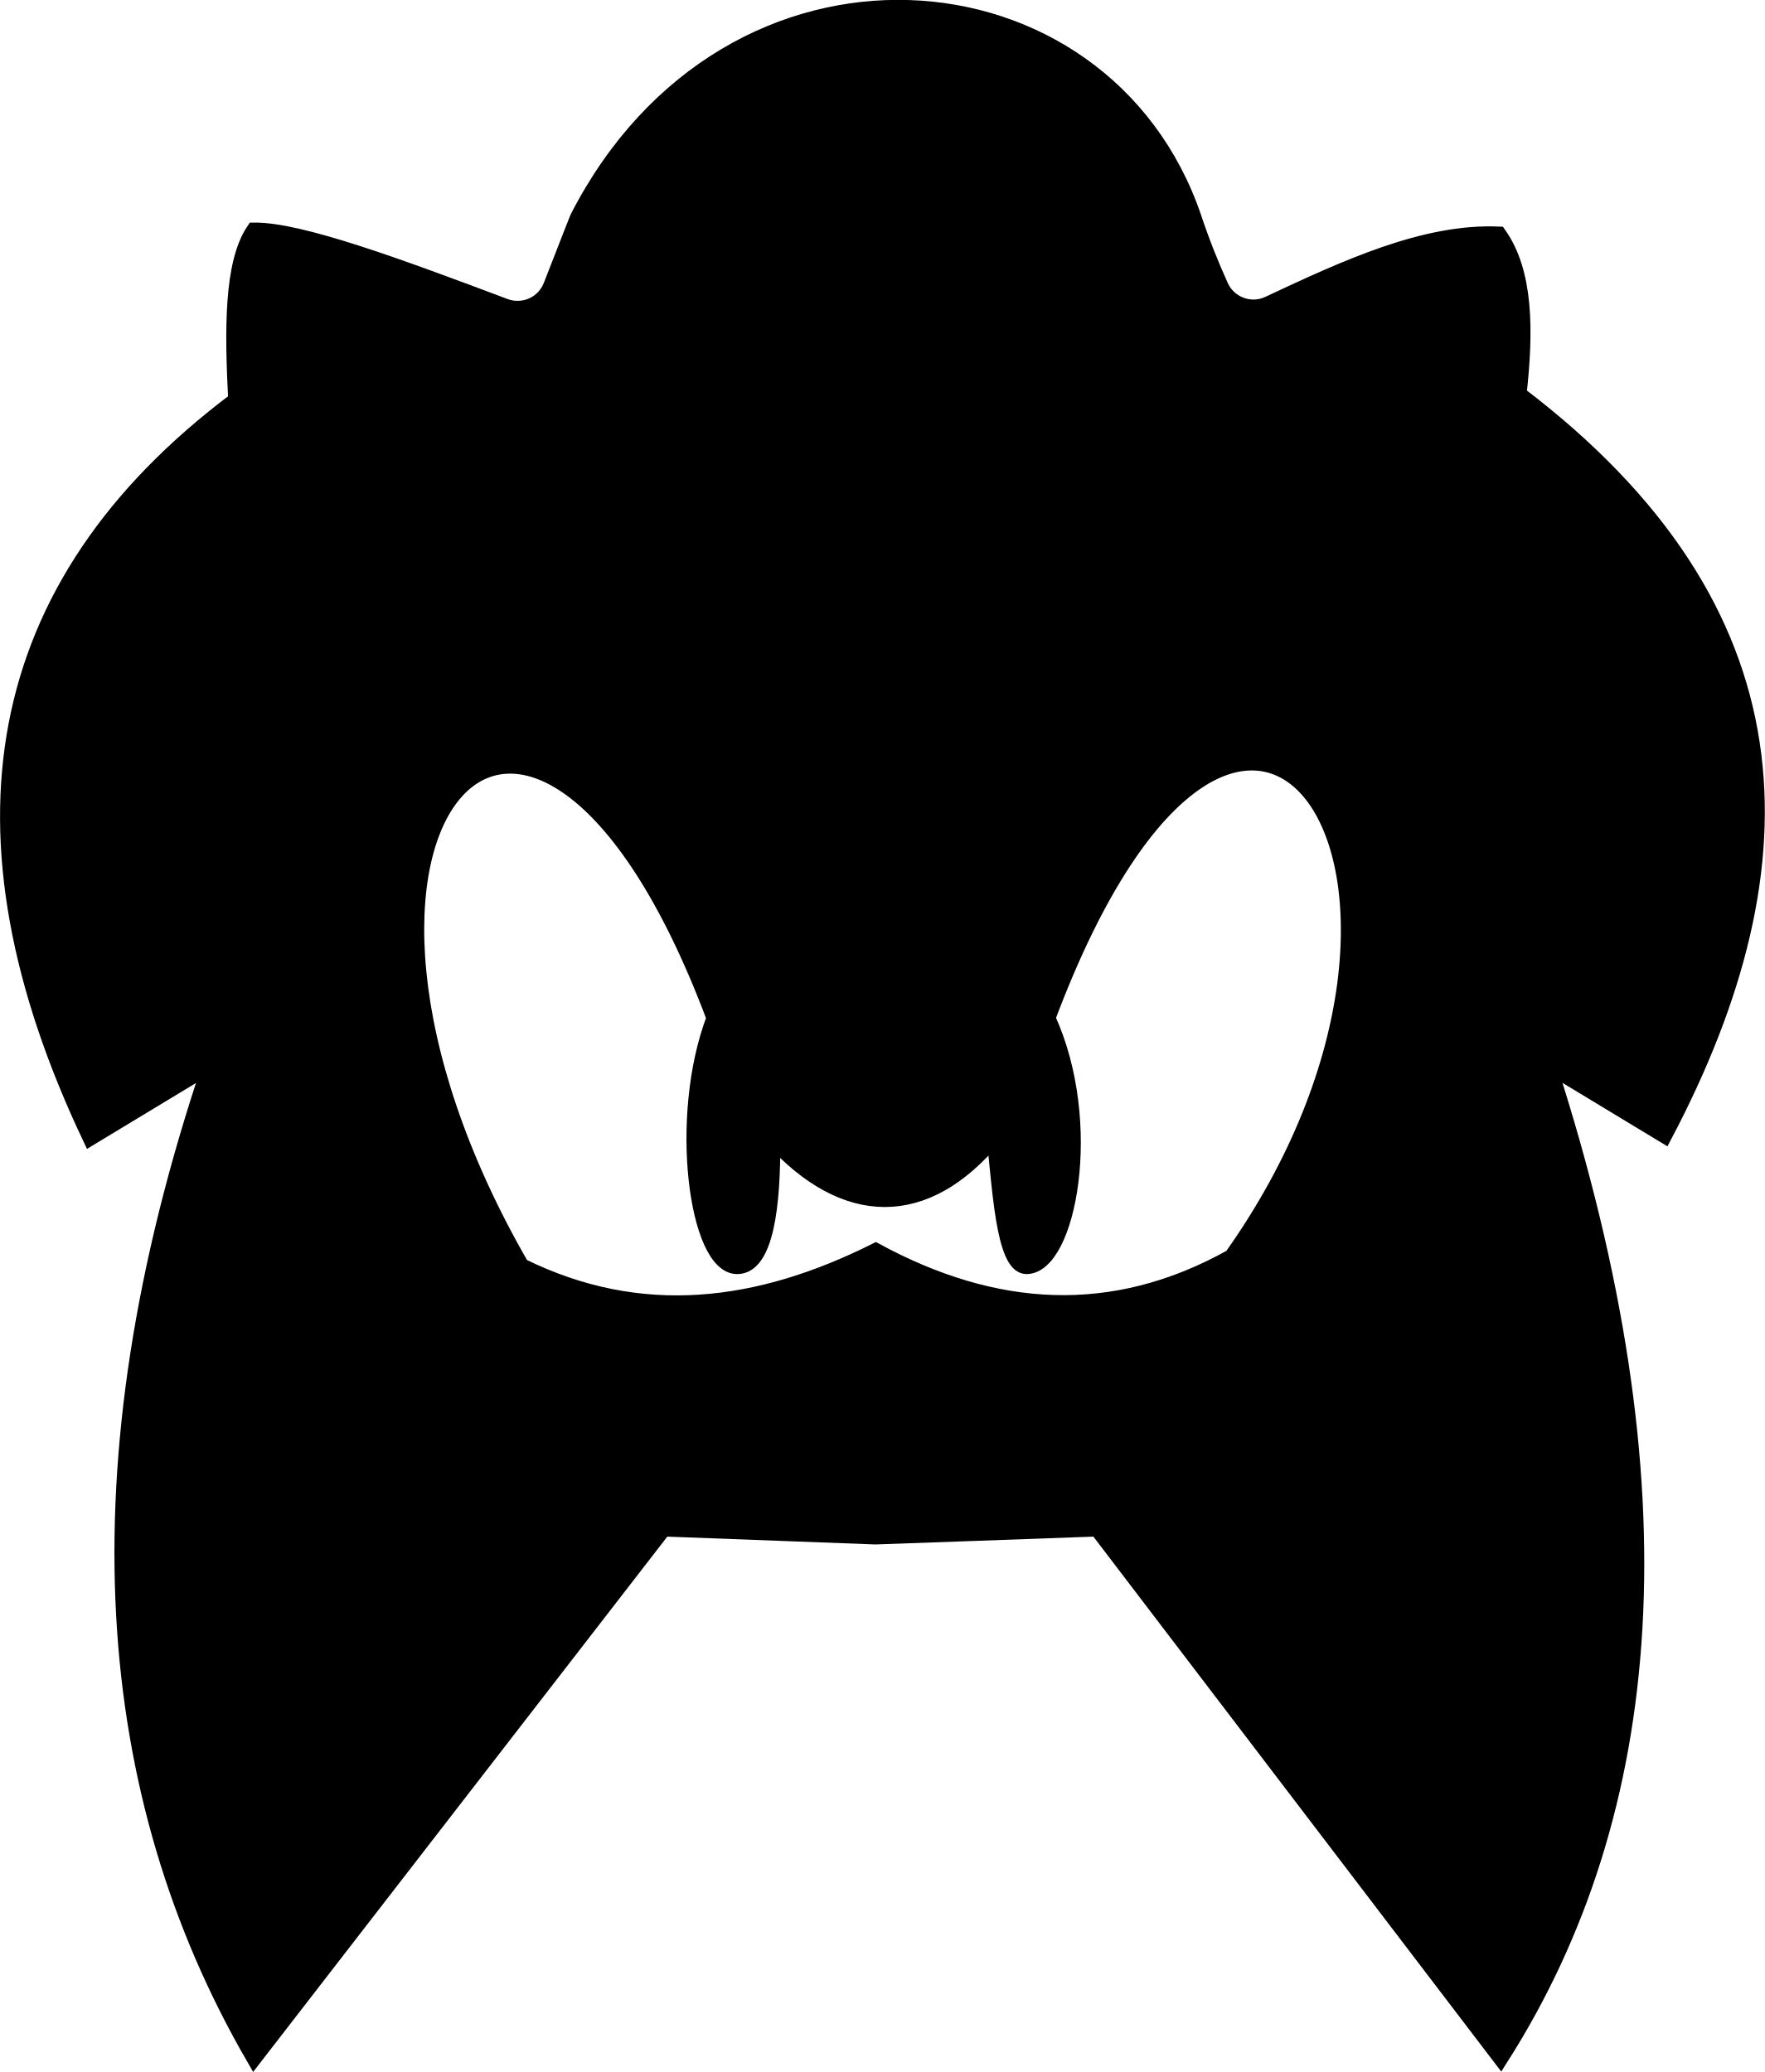
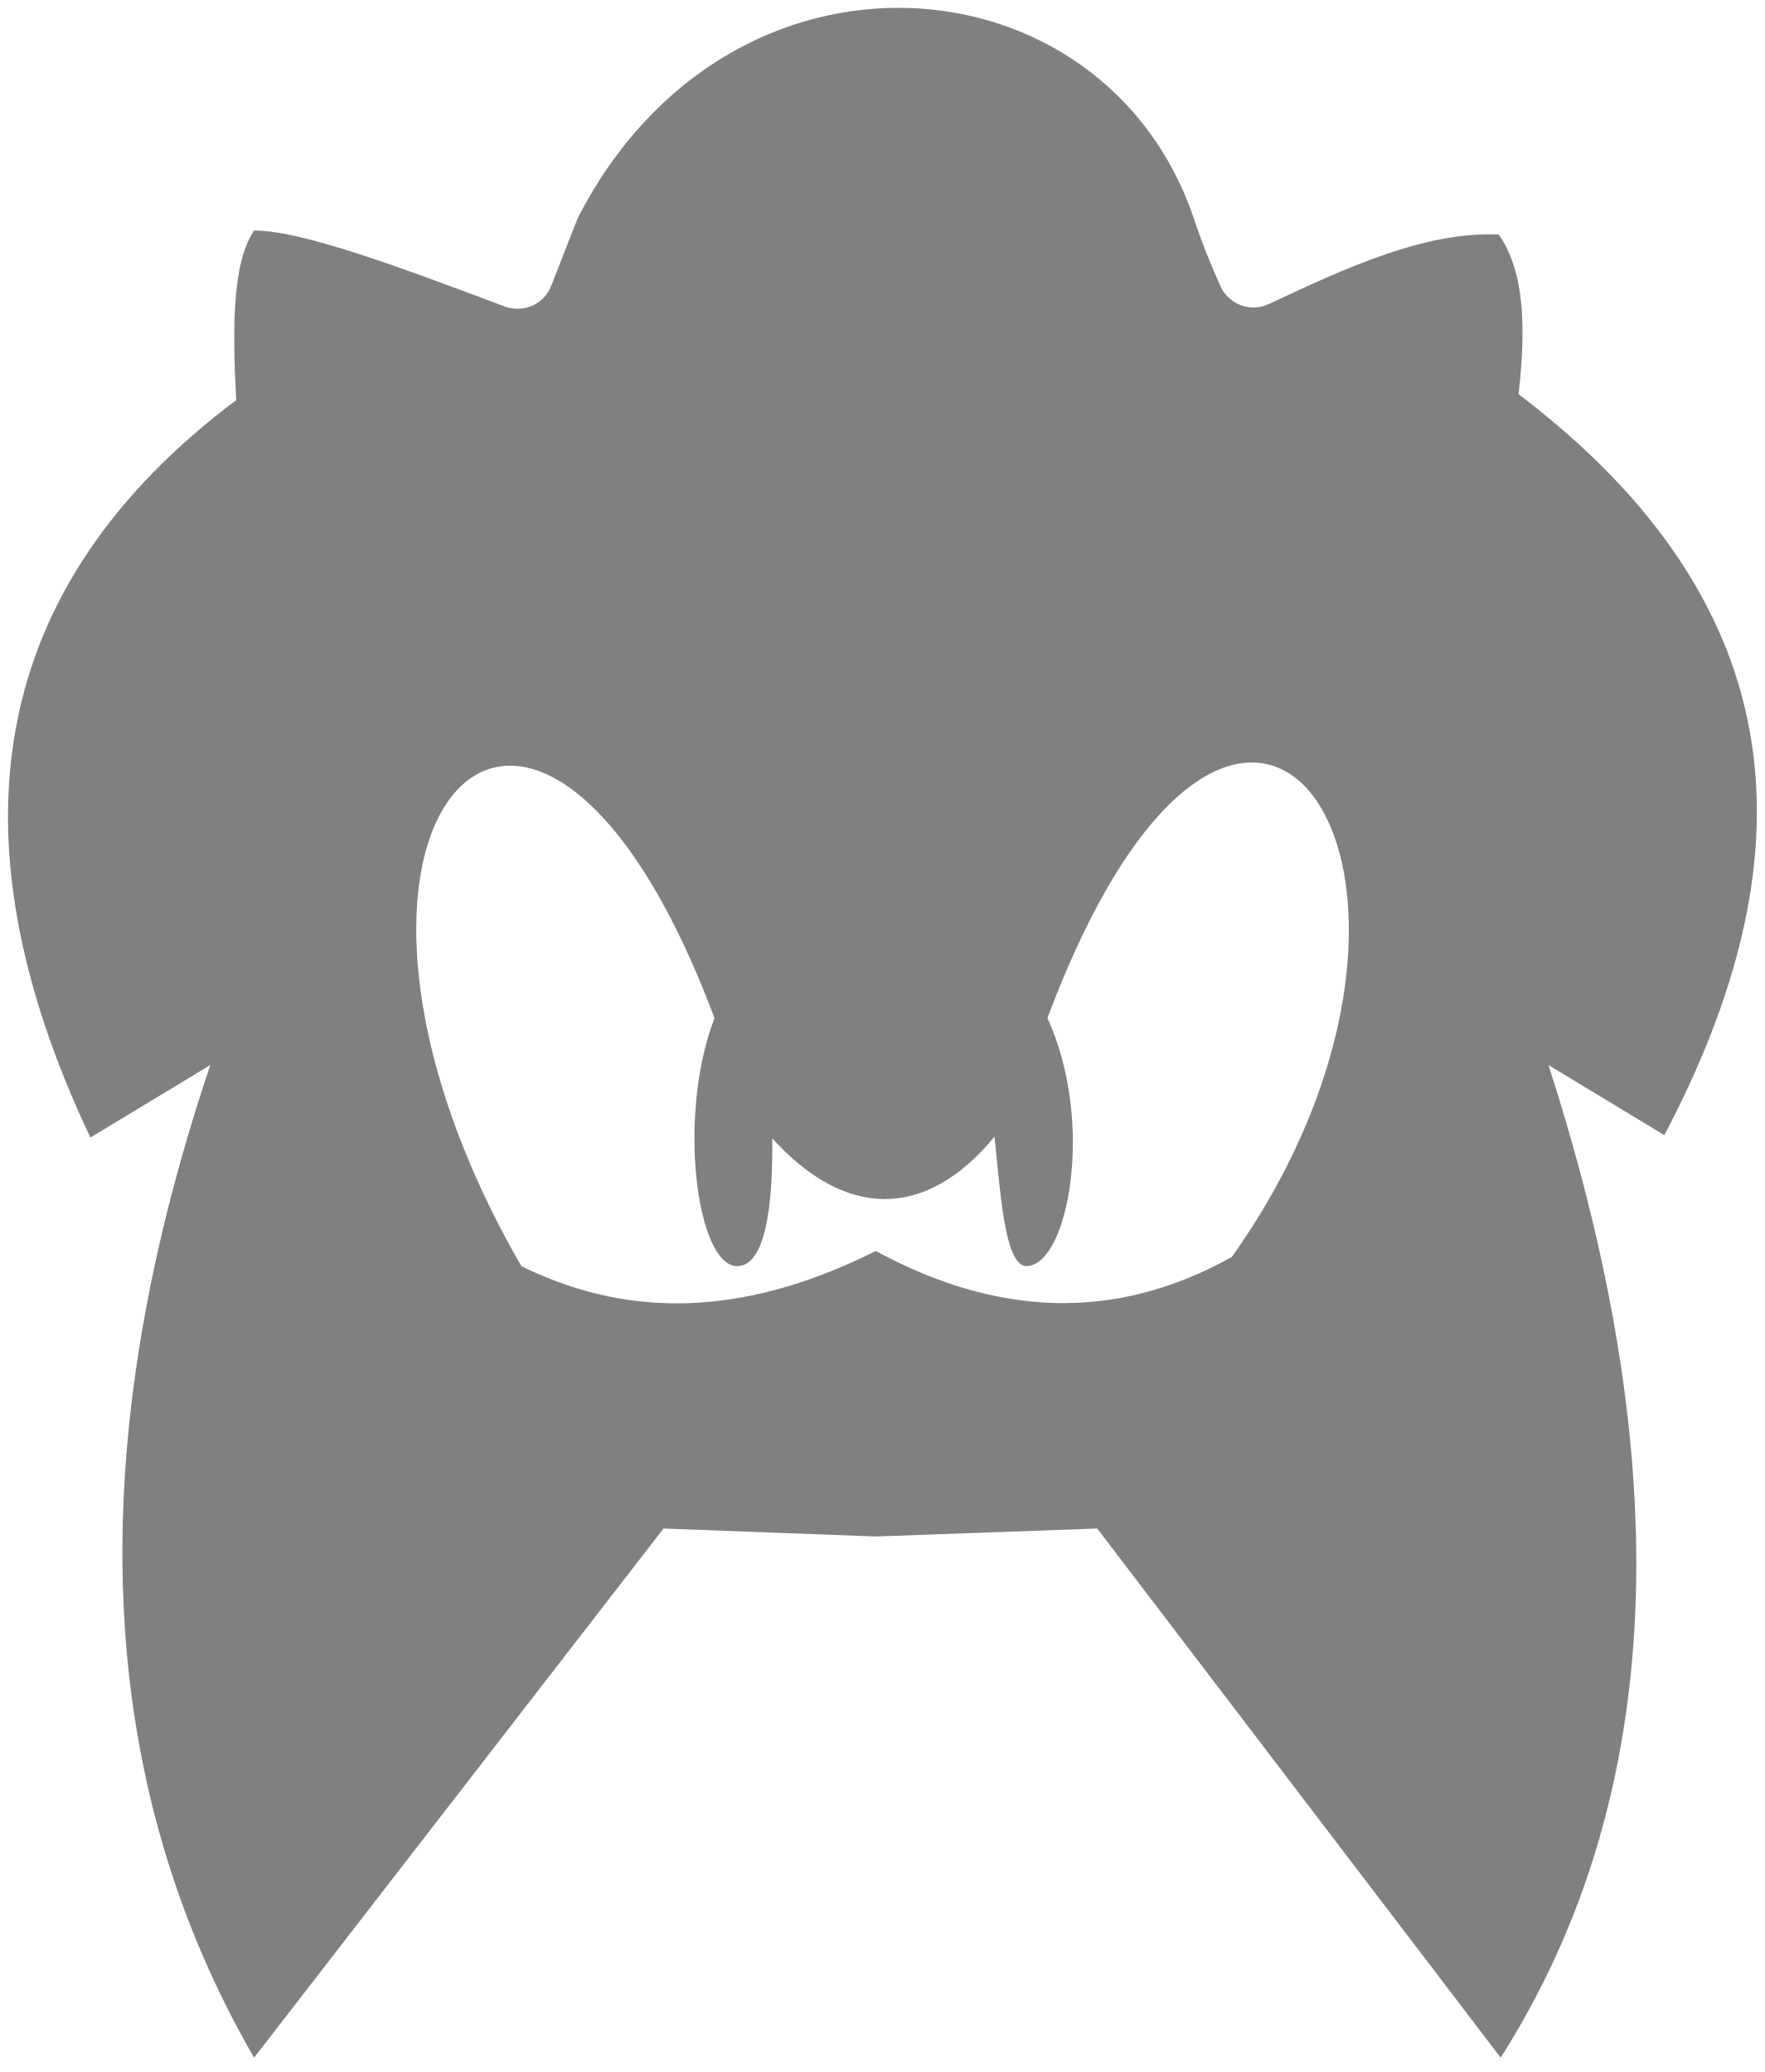
<svg xmlns="http://www.w3.org/2000/svg" version="1.1" id="Layer_1" x="0px" y="0px" viewBox="0 0 443.1 520.4" style="enable-background:new 0 0 443.1 520.4;" xml:space="preserve">
-   <style type="text/css">
- 	.st0{stroke:#000000;stroke-width:4;stroke-miterlimit:10;}
- </style>
-   <path class="st0" d="M381.3,99c1.8-16.1,1.7-30.6-5-40.1c-18.5-0.8-38.2,8.3-57.8,17.5c-4.5,2.1-9.9,0.1-12-4.4  c-2.4-5.3-4.7-11-6.8-17.3c-22.5-66.2-116.5-74.3-154.6,0c-2.6,6.5-4.7,12.1-6.7,17.1c-1.8,4.6-6.9,6.9-11.6,5.2  c-25.8-9.7-51.2-19.2-63-19.1c-5.6,8.3-5.4,25-4.5,42.6c-62.2,46.7-72.7,109-36.6,185.2l30.1-18.2c-34.2,101.7-27.2,183.2,11,249.3  l102.8-132.9l53.2,2c11.8-0.4,33.5-1.2,55.7-2l101.3,132.9c39.3-61.8,46.3-143.1,12-249.3l29.1,17.6C454,216.5,452.5,153.1,381.3,99  z M309.3,315.7c-29.9,16.7-59.7,14.6-89.4-1.5c-29.4,14.7-59,18.6-89,3.8c-63.9-110.9,2.6-184.8,48.5-62.3  c-9.5,24.8-4.4,62.3,5.7,62.3c7.1,0,9-15.2,8.8-32.1c18.2,20.1,38.4,20.7,55.8-0.4c1.4,12,2.3,32.4,8,32.5  c10.4,0,17.4-35.9,5.3-62.3C312.1,124.7,377.5,219.5,309.3,315.7z" />
+   <path fill="gray" d="M381.3,99c1.8-16.1,1.7-30.6-5-40.1c-18.5-0.8-38.2,8.3-57.8,17.5c-4.5,2.1-9.9,0.1-12-4.4  c-2.4-5.3-4.7-11-6.8-17.3c-22.5-66.2-116.5-74.3-154.6,0c-2.6,6.5-4.7,12.1-6.7,17.1c-1.8,4.6-6.9,6.9-11.6,5.2  c-25.8-9.7-51.2-19.2-63-19.1c-5.6,8.3-5.4,25-4.5,42.6c-62.2,46.7-72.7,109-36.6,185.2l30.1-18.2c-34.2,101.7-27.2,183.2,11,249.3  l102.8-132.9l53.2,2c11.8-0.4,33.5-1.2,55.7-2l101.3,132.9c39.3-61.8,46.3-143.1,12-249.3l29.1,17.6C454,216.5,452.5,153.1,381.3,99  z M309.3,315.7c-29.9,16.7-59.7,14.6-89.4-1.5c-29.4,14.7-59,18.6-89,3.8c-63.9-110.9,2.6-184.8,48.5-62.3  c-9.5,24.8-4.4,62.3,5.7,62.3c7.1,0,9-15.2,8.8-32.1c18.2,20.1,38.4,20.7,55.8-0.4c1.4,12,2.3,32.4,8,32.5  c10.4,0,17.4-35.9,5.3-62.3C312.1,124.7,377.5,219.5,309.3,315.7z" />
</svg>
